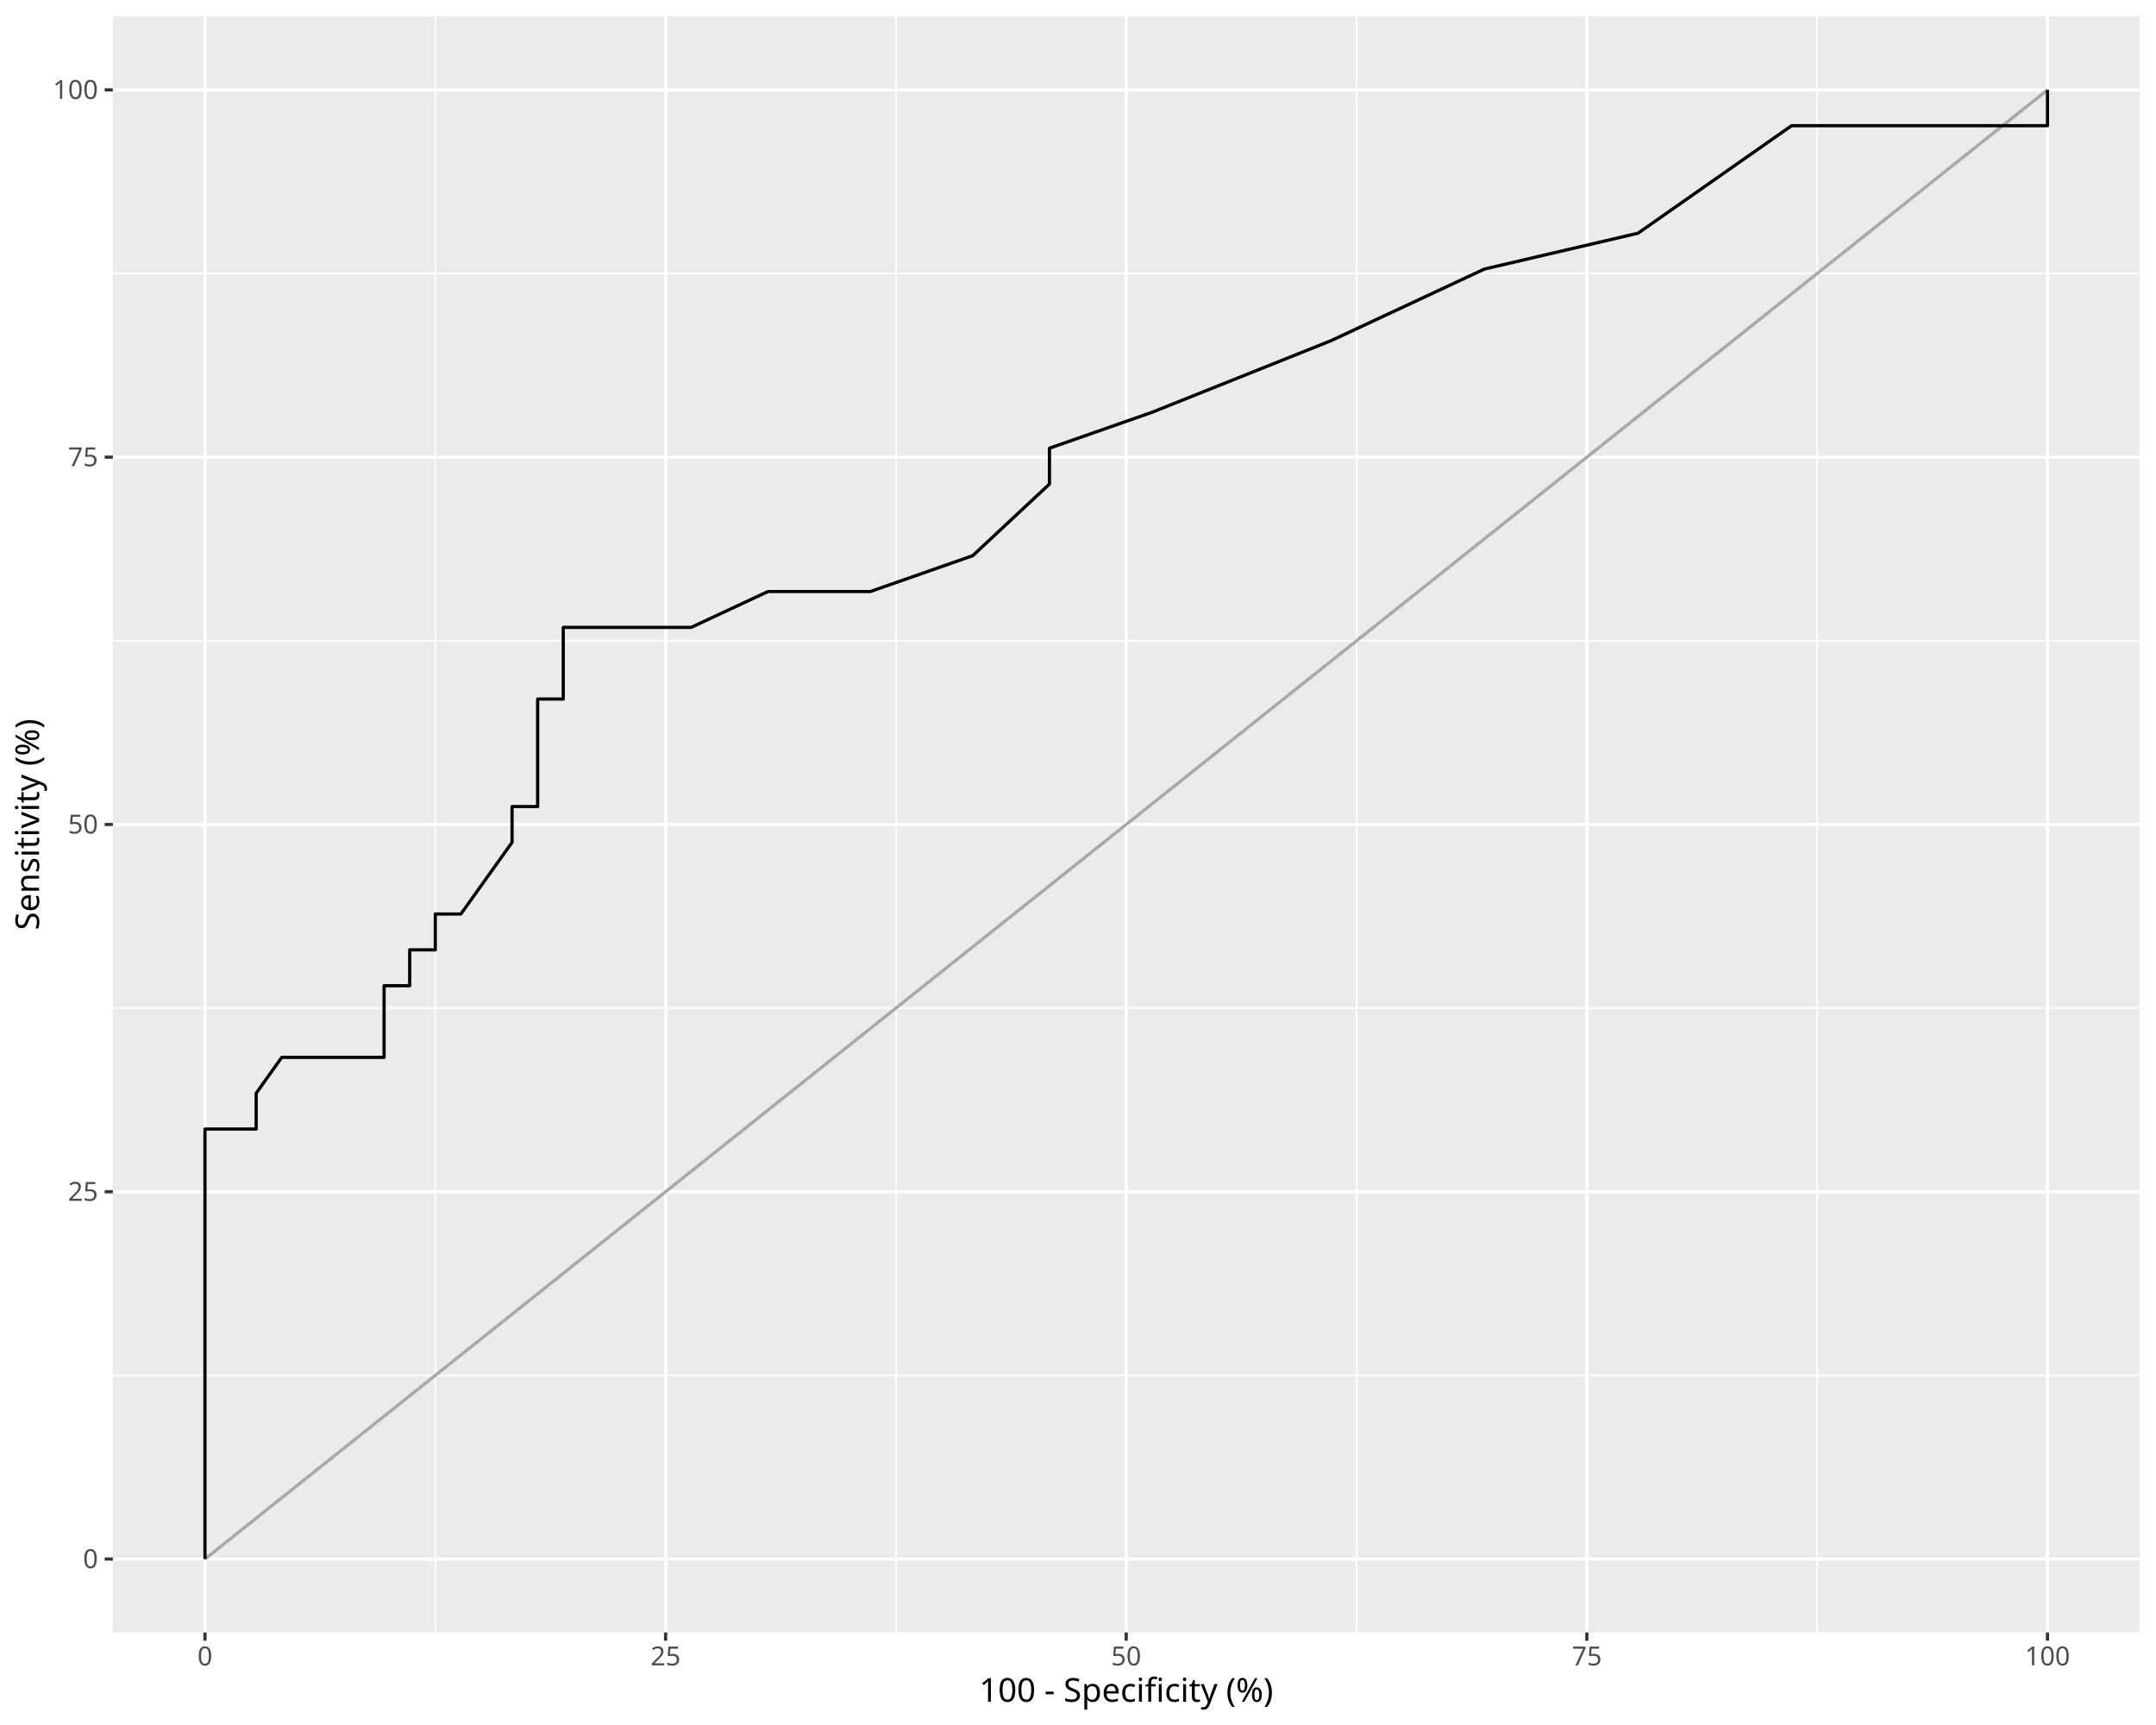
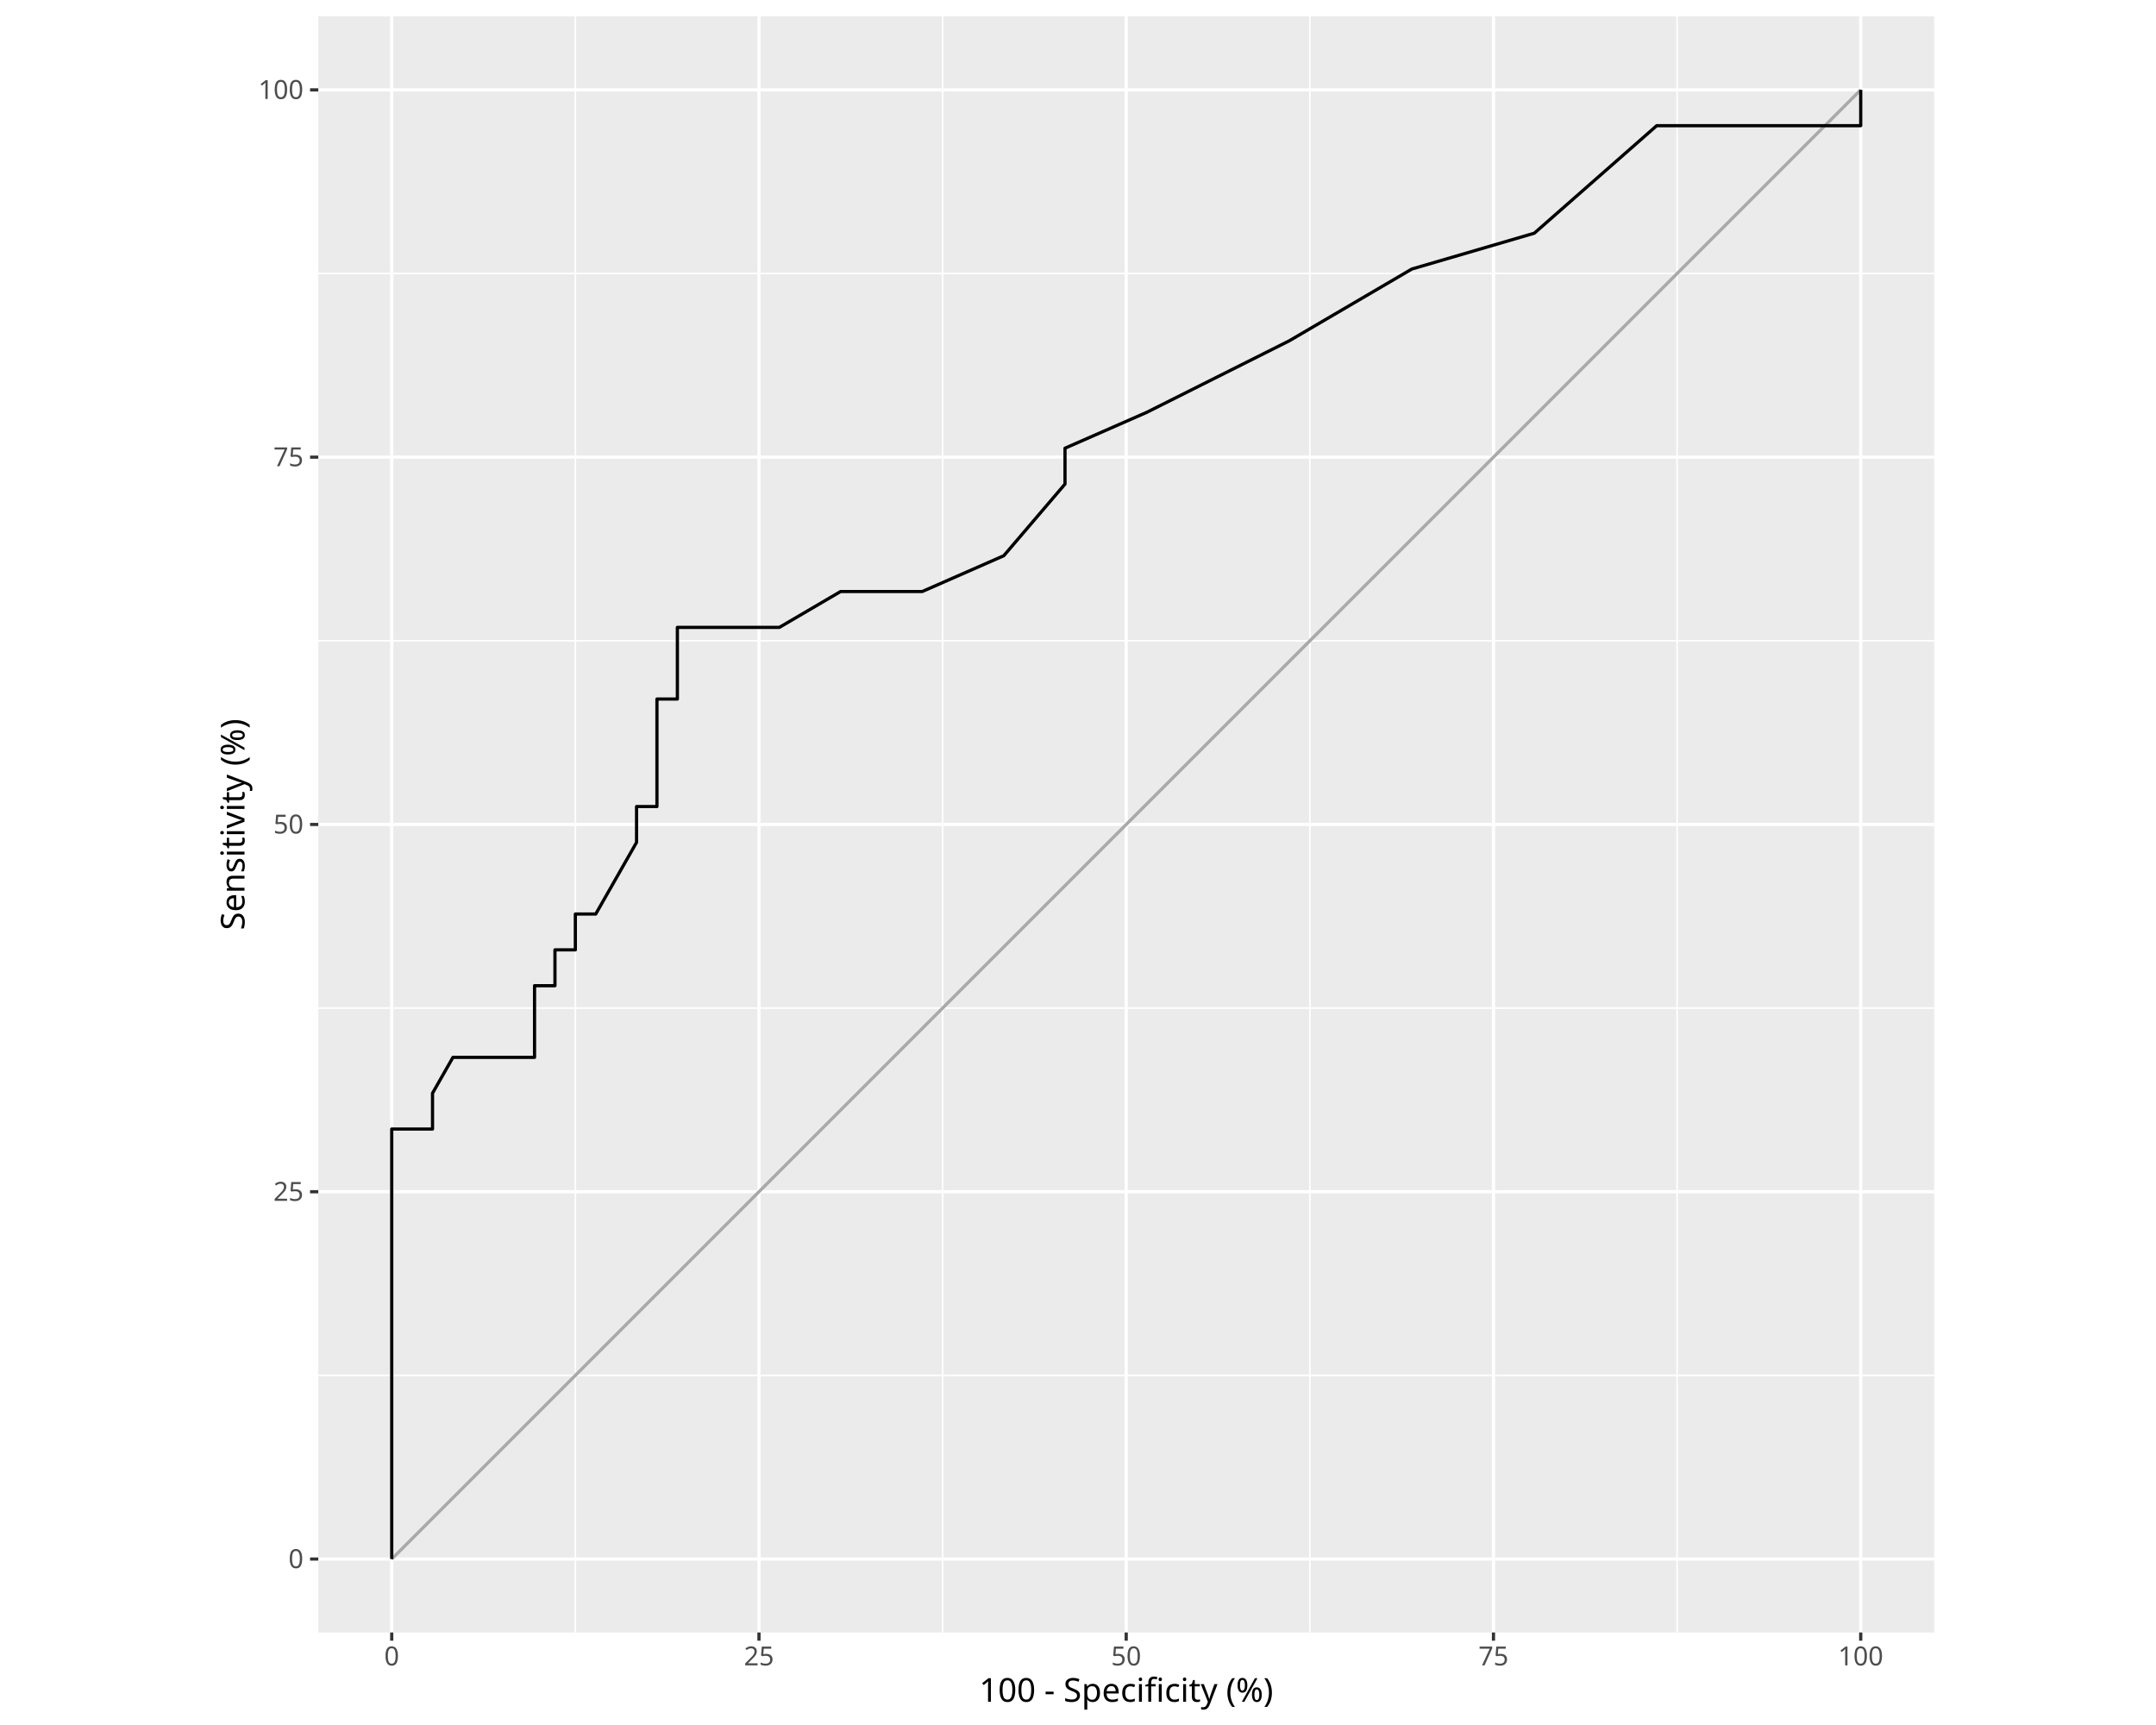
<svg xmlns="http://www.w3.org/2000/svg" class="svglite" data-engine-version="2.0" width="720.00pt" height="576.00pt" viewBox="0 0 720.00 576.00">
  <defs>
    <style type="text/css">
    .svglite line, .svglite polyline, .svglite polygon, .svglite path, .svglite rect, .svglite circle {
      fill: none;
      stroke: #000000;
      stroke-linecap: round;
      stroke-linejoin: round;
      stroke-miterlimit: 10.00;
    }
  </style>
  </defs>
  <rect width="100%" height="100%" style="stroke: none; fill: #FFFFFF;" />
  <defs>
    <clipPath id="cpMC4wMHw3MjAuMDB8MC4wMHw1NzYuMDA=">
      <rect x="0.00" y="0.00" width="720.00" height="576.00" />
    </clipPath>
  </defs>
  <g clip-path="url(#cpMC4wMHw3MjAuMDB8MC4wMHw1NzYuMDA=)">
-     <rect x="0.00" y="0.00" width="720.00" height="576.00" style="stroke-width: 1.07; stroke: #FFFFFF; fill: #FFFFFF;" />
-   </g>
+ </g>
  <defs>
-     <clipPath id="cpMzcuNjl8NzE0LjUyfDUuNDh8NTQ1LjEx">
-       <rect x="37.69" y="5.48" width="676.83" height="539.63" />
+     <clipPath id="cpNjguNjB8NjUxLjQwfDAuMDB8NTc2LjAw">
+       <rect x="68.60" y="0.00" width="582.80" height="576.00" />
    </clipPath>
  </defs>
-   <g clip-path="url(#cpMzcuNjl8NzE0LjUyfDUuNDh8NTQ1LjEx)">
-     <rect x="37.69" y="5.48" width="676.83" height="539.63" style="stroke-width: 1.07; stroke: none; fill: #EBEBEB;" />
-     <polyline points="37.69,459.26 714.52,459.26 " style="stroke-width: 0.53; stroke: #FFFFFF; stroke-linecap: butt;" />
-     <polyline points="37.69,336.62 714.52,336.62 " style="stroke-width: 0.53; stroke: #FFFFFF; stroke-linecap: butt;" />
-     <polyline points="37.69,213.97 714.52,213.97 " style="stroke-width: 0.53; stroke: #FFFFFF; stroke-linecap: butt;" />
-     <polyline points="37.69,91.33 714.52,91.33 " style="stroke-width: 0.53; stroke: #FFFFFF; stroke-linecap: butt;" />
-     <polyline points="145.37,545.11 145.37,5.48 " style="stroke-width: 0.53; stroke: #FFFFFF; stroke-linecap: butt;" />
-     <polyline points="299.19,545.11 299.19,5.48 " style="stroke-width: 0.53; stroke: #FFFFFF; stroke-linecap: butt;" />
-     <polyline points="453.02,545.11 453.02,5.48 " style="stroke-width: 0.53; stroke: #FFFFFF; stroke-linecap: butt;" />
-     <polyline points="606.84,545.11 606.84,5.48 " style="stroke-width: 0.53; stroke: #FFFFFF; stroke-linecap: butt;" />
-     <polyline points="37.69,520.58 714.52,520.58 " style="stroke-width: 1.07; stroke: #FFFFFF; stroke-linecap: butt;" />
-     <polyline points="37.69,397.94 714.52,397.94 " style="stroke-width: 1.07; stroke: #FFFFFF; stroke-linecap: butt;" />
-     <polyline points="37.69,275.30 714.52,275.30 " style="stroke-width: 1.07; stroke: #FFFFFF; stroke-linecap: butt;" />
-     <polyline points="37.69,152.65 714.52,152.65 " style="stroke-width: 1.07; stroke: #FFFFFF; stroke-linecap: butt;" />
-     <polyline points="37.69,30.01 714.52,30.01 " style="stroke-width: 1.07; stroke: #FFFFFF; stroke-linecap: butt;" />
-     <polyline points="68.45,545.11 68.45,5.48 " style="stroke-width: 1.07; stroke: #FFFFFF; stroke-linecap: butt;" />
-     <polyline points="222.28,545.11 222.28,5.48 " style="stroke-width: 1.07; stroke: #FFFFFF; stroke-linecap: butt;" />
-     <polyline points="376.10,545.11 376.10,5.48 " style="stroke-width: 1.07; stroke: #FFFFFF; stroke-linecap: butt;" />
-     <polyline points="529.93,545.11 529.93,5.48 " style="stroke-width: 1.07; stroke: #FFFFFF; stroke-linecap: butt;" />
-     <polyline points="683.76,545.11 683.76,5.48 " style="stroke-width: 1.07; stroke: #FFFFFF; stroke-linecap: butt;" />
-     <line x1="68.45" y1="520.58" x2="683.76" y2="30.01" style="stroke-width: 1.07; stroke: #A9A9A9; stroke-linecap: butt;" />
-     <polyline points="68.45,520.58 68.45,508.62 68.45,496.65 68.45,484.69 68.45,472.72 68.45,460.76 68.45,448.79 68.45,424.86 68.45,412.90 68.45,400.93 68.45,388.97 68.45,377.00 85.55,377.00 85.55,365.04 94.09,353.07 111.18,353.07 119.73,353.07 128.27,353.07 128.27,329.14 136.82,329.14 136.82,317.17 145.37,317.17 145.37,305.21 153.91,305.21 162.46,293.24 171.00,281.28 171.00,269.31 179.55,269.31 179.55,257.35 179.55,245.38 179.55,233.42 188.10,233.42 188.10,221.45 188.10,209.49 205.19,209.49 213.73,209.49 230.82,209.49 256.46,197.52 290.65,197.52 324.83,185.56 350.47,161.63 350.47,149.66 384.65,137.70 444.47,113.77 495.75,89.83 547.02,77.87 598.30,41.97 615.39,41.97 641.03,41.97 683.76,41.97 683.76,30.01 " style="stroke-width: 1.07; stroke-linecap: butt;" />
+   <g clip-path="url(#cpNjguNjB8NjUxLjQwfDAuMDB8NTc2LjAw)">
+     <rect x="68.60" y="0.00" width="582.80" height="576.00" style="stroke-width: 1.07; stroke: #FFFFFF; fill: #FFFFFF;" />
  </g>
  <g clip-path="url(#cpMC4wMHw3MjAuMDB8MC4wMHw1NzYuMDA=)">
-     <text x="32.76" y="523.61" text-anchor="end" style="font-size: 8.80px; fill: #4D4D4D; font-family: sans;" textLength="4.89px" lengthAdjust="spacingAndGlyphs">0</text>
-     <text x="32.76" y="400.97" text-anchor="end" style="font-size: 8.80px; fill: #4D4D4D; font-family: sans;" textLength="9.79px" lengthAdjust="spacingAndGlyphs">25</text>
-     <text x="32.76" y="278.32" text-anchor="end" style="font-size: 8.80px; fill: #4D4D4D; font-family: sans;" textLength="9.79px" lengthAdjust="spacingAndGlyphs">50</text>
-     <text x="32.76" y="155.68" text-anchor="end" style="font-size: 8.80px; fill: #4D4D4D; font-family: sans;" textLength="9.79px" lengthAdjust="spacingAndGlyphs">75</text>
-     <text x="32.76" y="33.04" text-anchor="end" style="font-size: 8.80px; fill: #4D4D4D; font-family: sans;" textLength="14.68px" lengthAdjust="spacingAndGlyphs">100</text>
-     <polyline points="34.95,520.58 37.69,520.58 " style="stroke-width: 1.07; stroke: #333333; stroke-linecap: butt;" />
-     <polyline points="34.95,397.94 37.69,397.94 " style="stroke-width: 1.07; stroke: #333333; stroke-linecap: butt;" />
-     <polyline points="34.95,275.30 37.69,275.30 " style="stroke-width: 1.07; stroke: #333333; stroke-linecap: butt;" />
-     <polyline points="34.95,152.65 37.69,152.65 " style="stroke-width: 1.07; stroke: #333333; stroke-linecap: butt;" />
-     <polyline points="34.95,30.01 37.69,30.01 " style="stroke-width: 1.07; stroke: #333333; stroke-linecap: butt;" />
-     <polyline points="68.45,547.85 68.45,545.11 " style="stroke-width: 1.07; stroke: #333333; stroke-linecap: butt;" />
-     <polyline points="222.28,547.85 222.28,545.11 " style="stroke-width: 1.07; stroke: #333333; stroke-linecap: butt;" />
+ </g>
+   <defs>
+     <clipPath id="cpMTA2LjI5fDY0NS45Mnw1LjQ4fDU0NS4xMQ==">
+       <rect x="106.29" y="5.48" width="539.63" height="539.63" />
+     </clipPath>
+   </defs>
+   <g clip-path="url(#cpMTA2LjI5fDY0NS45Mnw1LjQ4fDU0NS4xMQ==)">
+     <rect x="106.29" y="5.48" width="539.63" height="539.63" style="stroke-width: 1.07; stroke: none; fill: #EBEBEB;" />
+     <polyline points="106.29,459.26 645.92,459.26 " style="stroke-width: 0.53; stroke: #FFFFFF; stroke-linecap: butt;" />
+     <polyline points="106.29,336.62 645.92,336.62 " style="stroke-width: 0.53; stroke: #FFFFFF; stroke-linecap: butt;" />
+     <polyline points="106.29,213.97 645.92,213.97 " style="stroke-width: 0.53; stroke: #FFFFFF; stroke-linecap: butt;" />
+     <polyline points="106.29,91.33 645.92,91.33 " style="stroke-width: 0.53; stroke: #FFFFFF; stroke-linecap: butt;" />
+     <polyline points="192.14,545.11 192.14,5.48 " style="stroke-width: 0.53; stroke: #FFFFFF; stroke-linecap: butt;" />
+     <polyline points="314.78,545.11 314.78,5.48 " style="stroke-width: 0.53; stroke: #FFFFFF; stroke-linecap: butt;" />
+     <polyline points="437.43,545.11 437.43,5.48 " style="stroke-width: 0.53; stroke: #FFFFFF; stroke-linecap: butt;" />
+     <polyline points="560.07,545.11 560.07,5.48 " style="stroke-width: 0.53; stroke: #FFFFFF; stroke-linecap: butt;" />
+     <polyline points="106.29,520.58 645.92,520.58 " style="stroke-width: 1.07; stroke: #FFFFFF; stroke-linecap: butt;" />
+     <polyline points="106.29,397.94 645.92,397.94 " style="stroke-width: 1.07; stroke: #FFFFFF; stroke-linecap: butt;" />
+     <polyline points="106.29,275.30 645.92,275.30 " style="stroke-width: 1.07; stroke: #FFFFFF; stroke-linecap: butt;" />
+     <polyline points="106.29,152.65 645.92,152.65 " style="stroke-width: 1.07; stroke: #FFFFFF; stroke-linecap: butt;" />
+     <polyline points="106.29,30.01 645.92,30.01 " style="stroke-width: 1.07; stroke: #FFFFFF; stroke-linecap: butt;" />
+     <polyline points="130.82,545.11 130.82,5.48 " style="stroke-width: 1.07; stroke: #FFFFFF; stroke-linecap: butt;" />
+     <polyline points="253.46,545.11 253.46,5.48 " style="stroke-width: 1.07; stroke: #FFFFFF; stroke-linecap: butt;" />
+     <polyline points="376.10,545.11 376.10,5.48 " style="stroke-width: 1.07; stroke: #FFFFFF; stroke-linecap: butt;" />
+     <polyline points="498.75,545.11 498.75,5.48 " style="stroke-width: 1.07; stroke: #FFFFFF; stroke-linecap: butt;" />
+     <polyline points="621.39,545.11 621.39,5.48 " style="stroke-width: 1.07; stroke: #FFFFFF; stroke-linecap: butt;" />
+     <line x1="130.82" y1="520.58" x2="621.39" y2="30.01" style="stroke-width: 1.07; stroke: #A9A9A9; stroke-linecap: butt;" />
+     <polyline points="130.82,520.58 130.82,508.62 130.82,496.65 130.82,484.69 130.82,472.72 130.82,460.76 130.82,448.79 130.82,424.86 130.82,412.90 130.82,400.93 130.82,388.97 130.82,377.00 144.44,377.00 144.44,365.04 151.26,353.07 164.88,353.07 171.70,353.07 178.51,353.07 178.51,329.14 185.33,329.14 185.33,317.17 192.14,317.17 192.14,305.21 198.95,305.21 205.77,293.24 212.58,281.28 212.58,269.31 219.39,269.31 219.39,257.35 219.39,245.38 219.39,233.42 226.21,233.42 226.21,221.45 226.21,209.49 239.83,209.49 246.65,209.49 260.27,209.49 280.71,197.52 307.97,197.52 335.22,185.56 355.66,161.63 355.66,149.66 382.92,137.70 430.61,113.77 471.49,89.83 512.38,77.87 553.26,41.97 566.88,41.97 587.32,41.97 621.39,41.97 621.39,30.01 " style="stroke-width: 1.07; stroke-linecap: butt;" />
+   </g>
+   <g clip-path="url(#cpMC4wMHw3MjAuMDB8MC4wMHw1NzYuMDA=)">
+     <text x="101.36" y="523.61" text-anchor="end" style="font-size: 8.80px; fill: #4D4D4D; font-family: sans;" textLength="4.89px" lengthAdjust="spacingAndGlyphs">0</text>
+     <text x="101.36" y="400.97" text-anchor="end" style="font-size: 8.80px; fill: #4D4D4D; font-family: sans;" textLength="9.79px" lengthAdjust="spacingAndGlyphs">25</text>
+     <text x="101.36" y="278.32" text-anchor="end" style="font-size: 8.80px; fill: #4D4D4D; font-family: sans;" textLength="9.79px" lengthAdjust="spacingAndGlyphs">50</text>
+     <text x="101.36" y="155.68" text-anchor="end" style="font-size: 8.80px; fill: #4D4D4D; font-family: sans;" textLength="9.79px" lengthAdjust="spacingAndGlyphs">75</text>
+     <text x="101.36" y="33.04" text-anchor="end" style="font-size: 8.80px; fill: #4D4D4D; font-family: sans;" textLength="14.68px" lengthAdjust="spacingAndGlyphs">100</text>
+     <polyline points="103.55,520.58 106.29,520.58 " style="stroke-width: 1.07; stroke: #333333; stroke-linecap: butt;" />
+     <polyline points="103.55,397.94 106.29,397.94 " style="stroke-width: 1.07; stroke: #333333; stroke-linecap: butt;" />
+     <polyline points="103.55,275.30 106.29,275.30 " style="stroke-width: 1.07; stroke: #333333; stroke-linecap: butt;" />
+     <polyline points="103.55,152.65 106.29,152.65 " style="stroke-width: 1.07; stroke: #333333; stroke-linecap: butt;" />
+     <polyline points="103.55,30.01 106.29,30.01 " style="stroke-width: 1.07; stroke: #333333; stroke-linecap: butt;" />
+     <polyline points="130.82,547.85 130.82,545.11 " style="stroke-width: 1.07; stroke: #333333; stroke-linecap: butt;" />
+     <polyline points="253.46,547.85 253.46,545.11 " style="stroke-width: 1.07; stroke: #333333; stroke-linecap: butt;" />
    <polyline points="376.10,547.85 376.10,545.11 " style="stroke-width: 1.07; stroke: #333333; stroke-linecap: butt;" />
-     <polyline points="529.93,547.85 529.93,545.11 " style="stroke-width: 1.07; stroke: #333333; stroke-linecap: butt;" />
-     <polyline points="683.76,547.85 683.76,545.11 " style="stroke-width: 1.07; stroke: #333333; stroke-linecap: butt;" />
-     <text x="68.45" y="556.10" text-anchor="middle" style="font-size: 8.80px; fill: #4D4D4D; font-family: sans;" textLength="4.89px" lengthAdjust="spacingAndGlyphs">0</text>
-     <text x="222.28" y="556.10" text-anchor="middle" style="font-size: 8.80px; fill: #4D4D4D; font-family: sans;" textLength="9.79px" lengthAdjust="spacingAndGlyphs">25</text>
+     <polyline points="498.75,547.85 498.75,545.11 " style="stroke-width: 1.07; stroke: #333333; stroke-linecap: butt;" />
+     <polyline points="621.39,547.85 621.39,545.11 " style="stroke-width: 1.07; stroke: #333333; stroke-linecap: butt;" />
+     <text x="130.82" y="556.10" text-anchor="middle" style="font-size: 8.80px; fill: #4D4D4D; font-family: sans;" textLength="4.89px" lengthAdjust="spacingAndGlyphs">0</text>
+     <text x="253.46" y="556.10" text-anchor="middle" style="font-size: 8.80px; fill: #4D4D4D; font-family: sans;" textLength="9.79px" lengthAdjust="spacingAndGlyphs">25</text>
    <text x="376.10" y="556.10" text-anchor="middle" style="font-size: 8.80px; fill: #4D4D4D; font-family: sans;" textLength="9.79px" lengthAdjust="spacingAndGlyphs">50</text>
-     <text x="529.93" y="556.10" text-anchor="middle" style="font-size: 8.80px; fill: #4D4D4D; font-family: sans;" textLength="9.79px" lengthAdjust="spacingAndGlyphs">75</text>
-     <text x="683.76" y="556.10" text-anchor="middle" style="font-size: 8.80px; fill: #4D4D4D; font-family: sans;" textLength="14.68px" lengthAdjust="spacingAndGlyphs">100</text>
+     <text x="498.75" y="556.10" text-anchor="middle" style="font-size: 8.80px; fill: #4D4D4D; font-family: sans;" textLength="9.79px" lengthAdjust="spacingAndGlyphs">75</text>
+     <text x="621.39" y="556.10" text-anchor="middle" style="font-size: 8.80px; fill: #4D4D4D; font-family: sans;" textLength="14.68px" lengthAdjust="spacingAndGlyphs">100</text>
    <text x="376.10" y="568.24" text-anchor="middle" style="font-size: 11.00px; font-family: sans;" textLength="97.82px" lengthAdjust="spacingAndGlyphs">100 - Specificity (%)</text>
-     <text transform="translate(13.05,275.30) rotate(-90)" text-anchor="middle" style="font-size: 11.00px; font-family: sans;" textLength="69.69px" lengthAdjust="spacingAndGlyphs">Sensitivity (%)</text>
+     <text transform="translate(81.65,275.30) rotate(-90)" text-anchor="middle" style="font-size: 11.00px; font-family: sans;" textLength="69.69px" lengthAdjust="spacingAndGlyphs">Sensitivity (%)</text>
  </g>
</svg>
